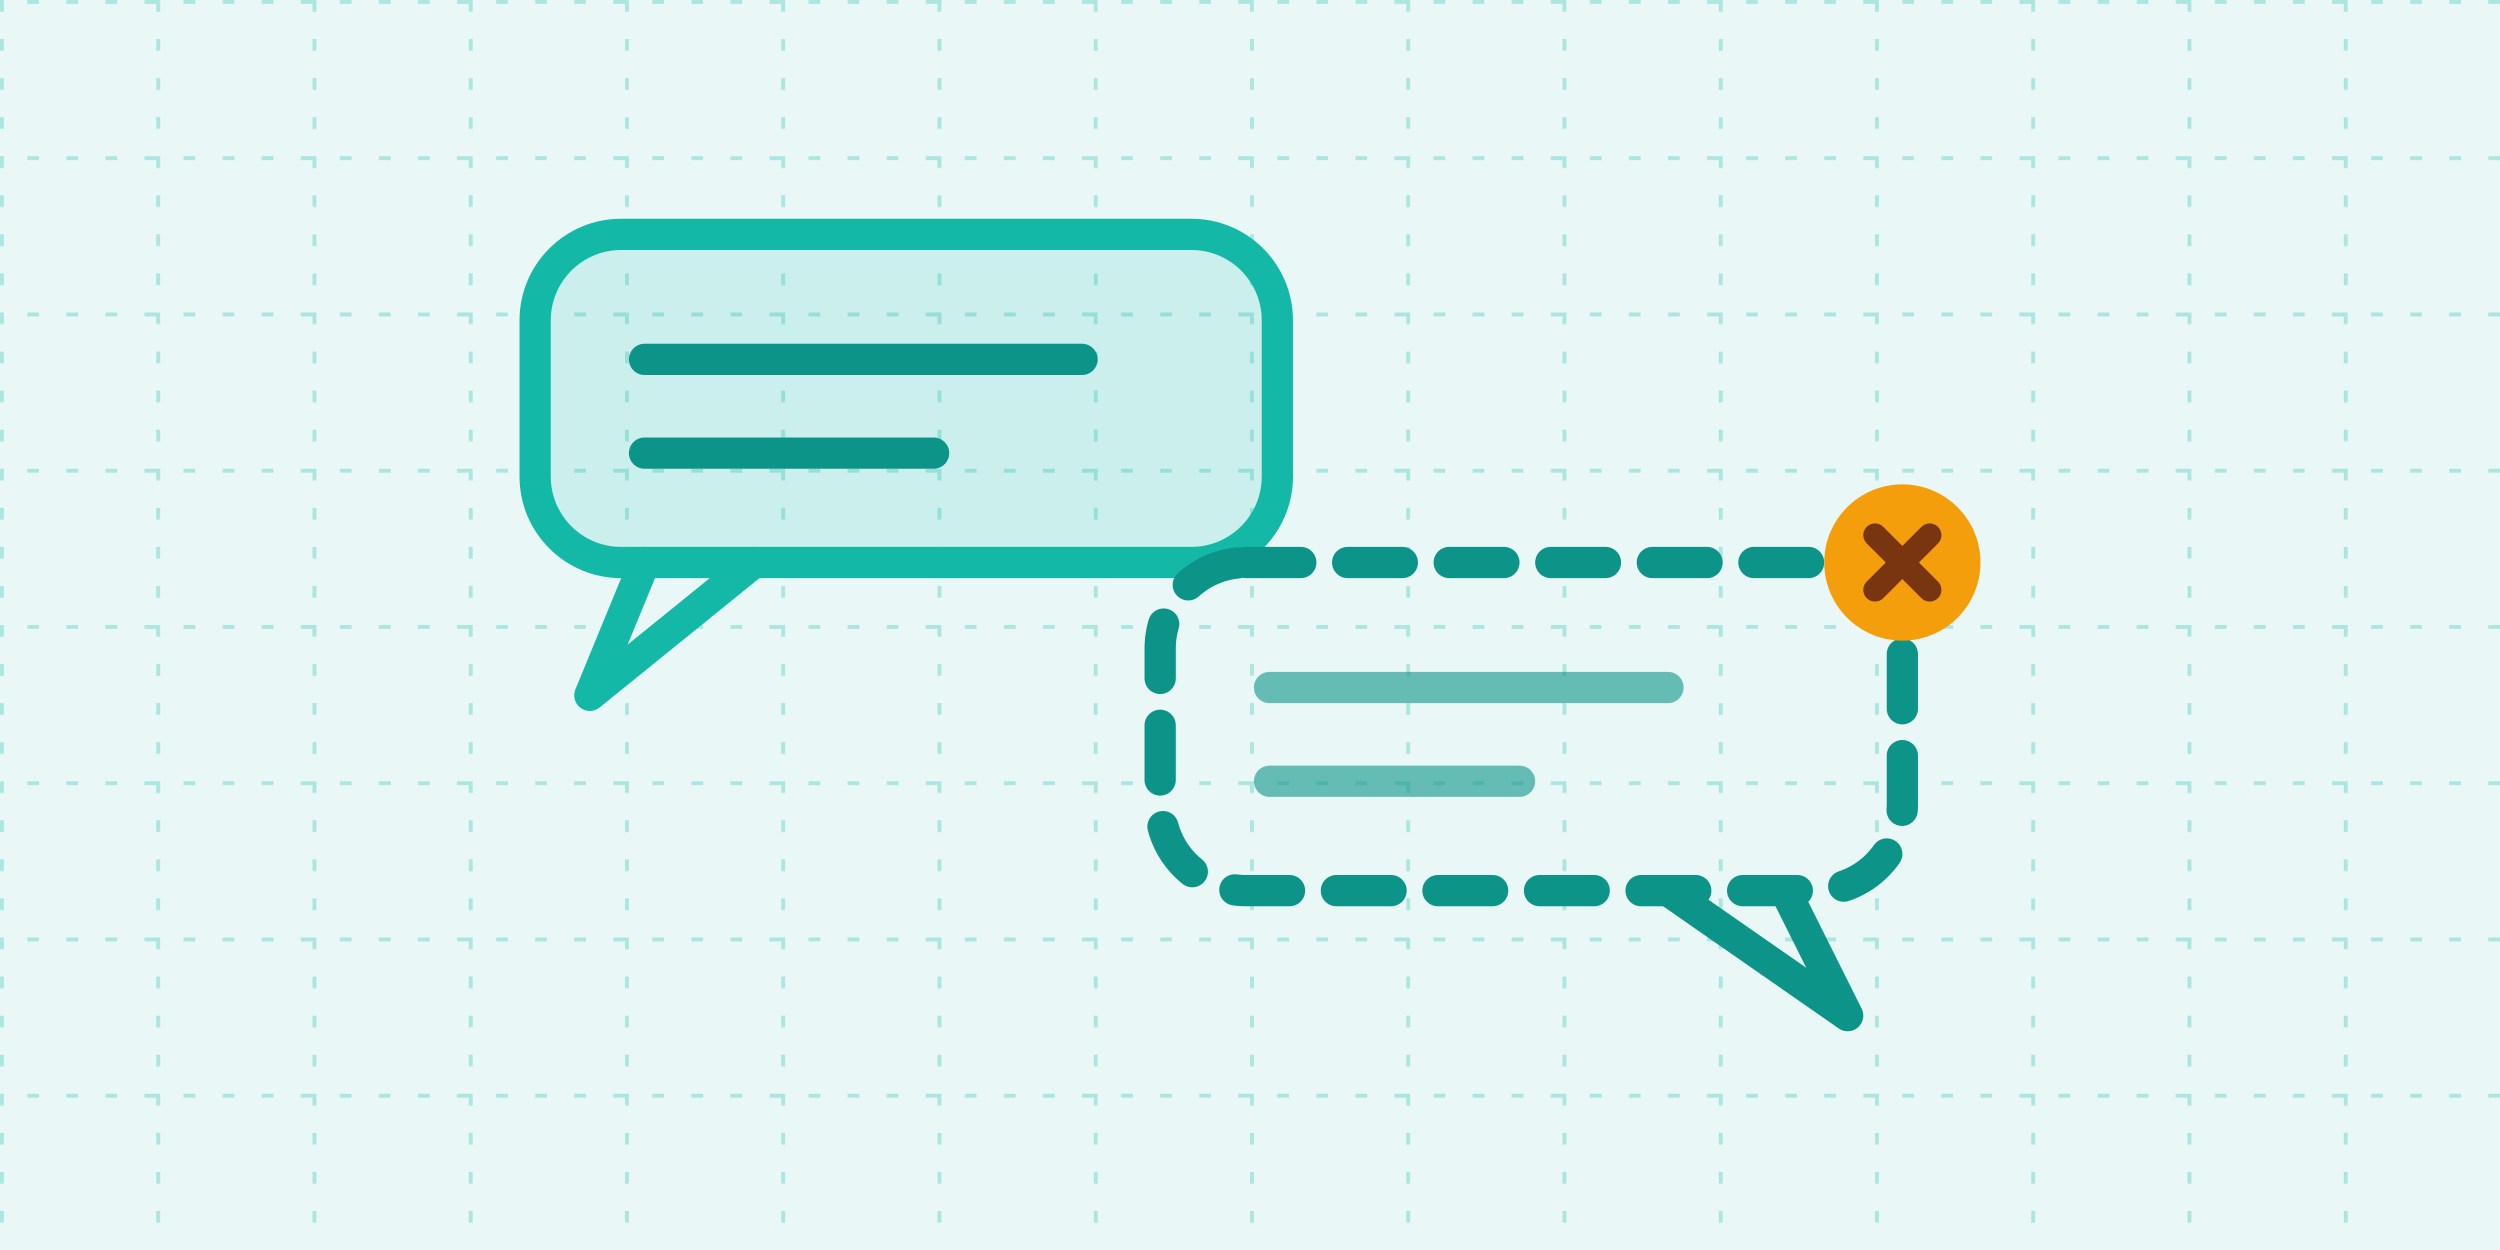
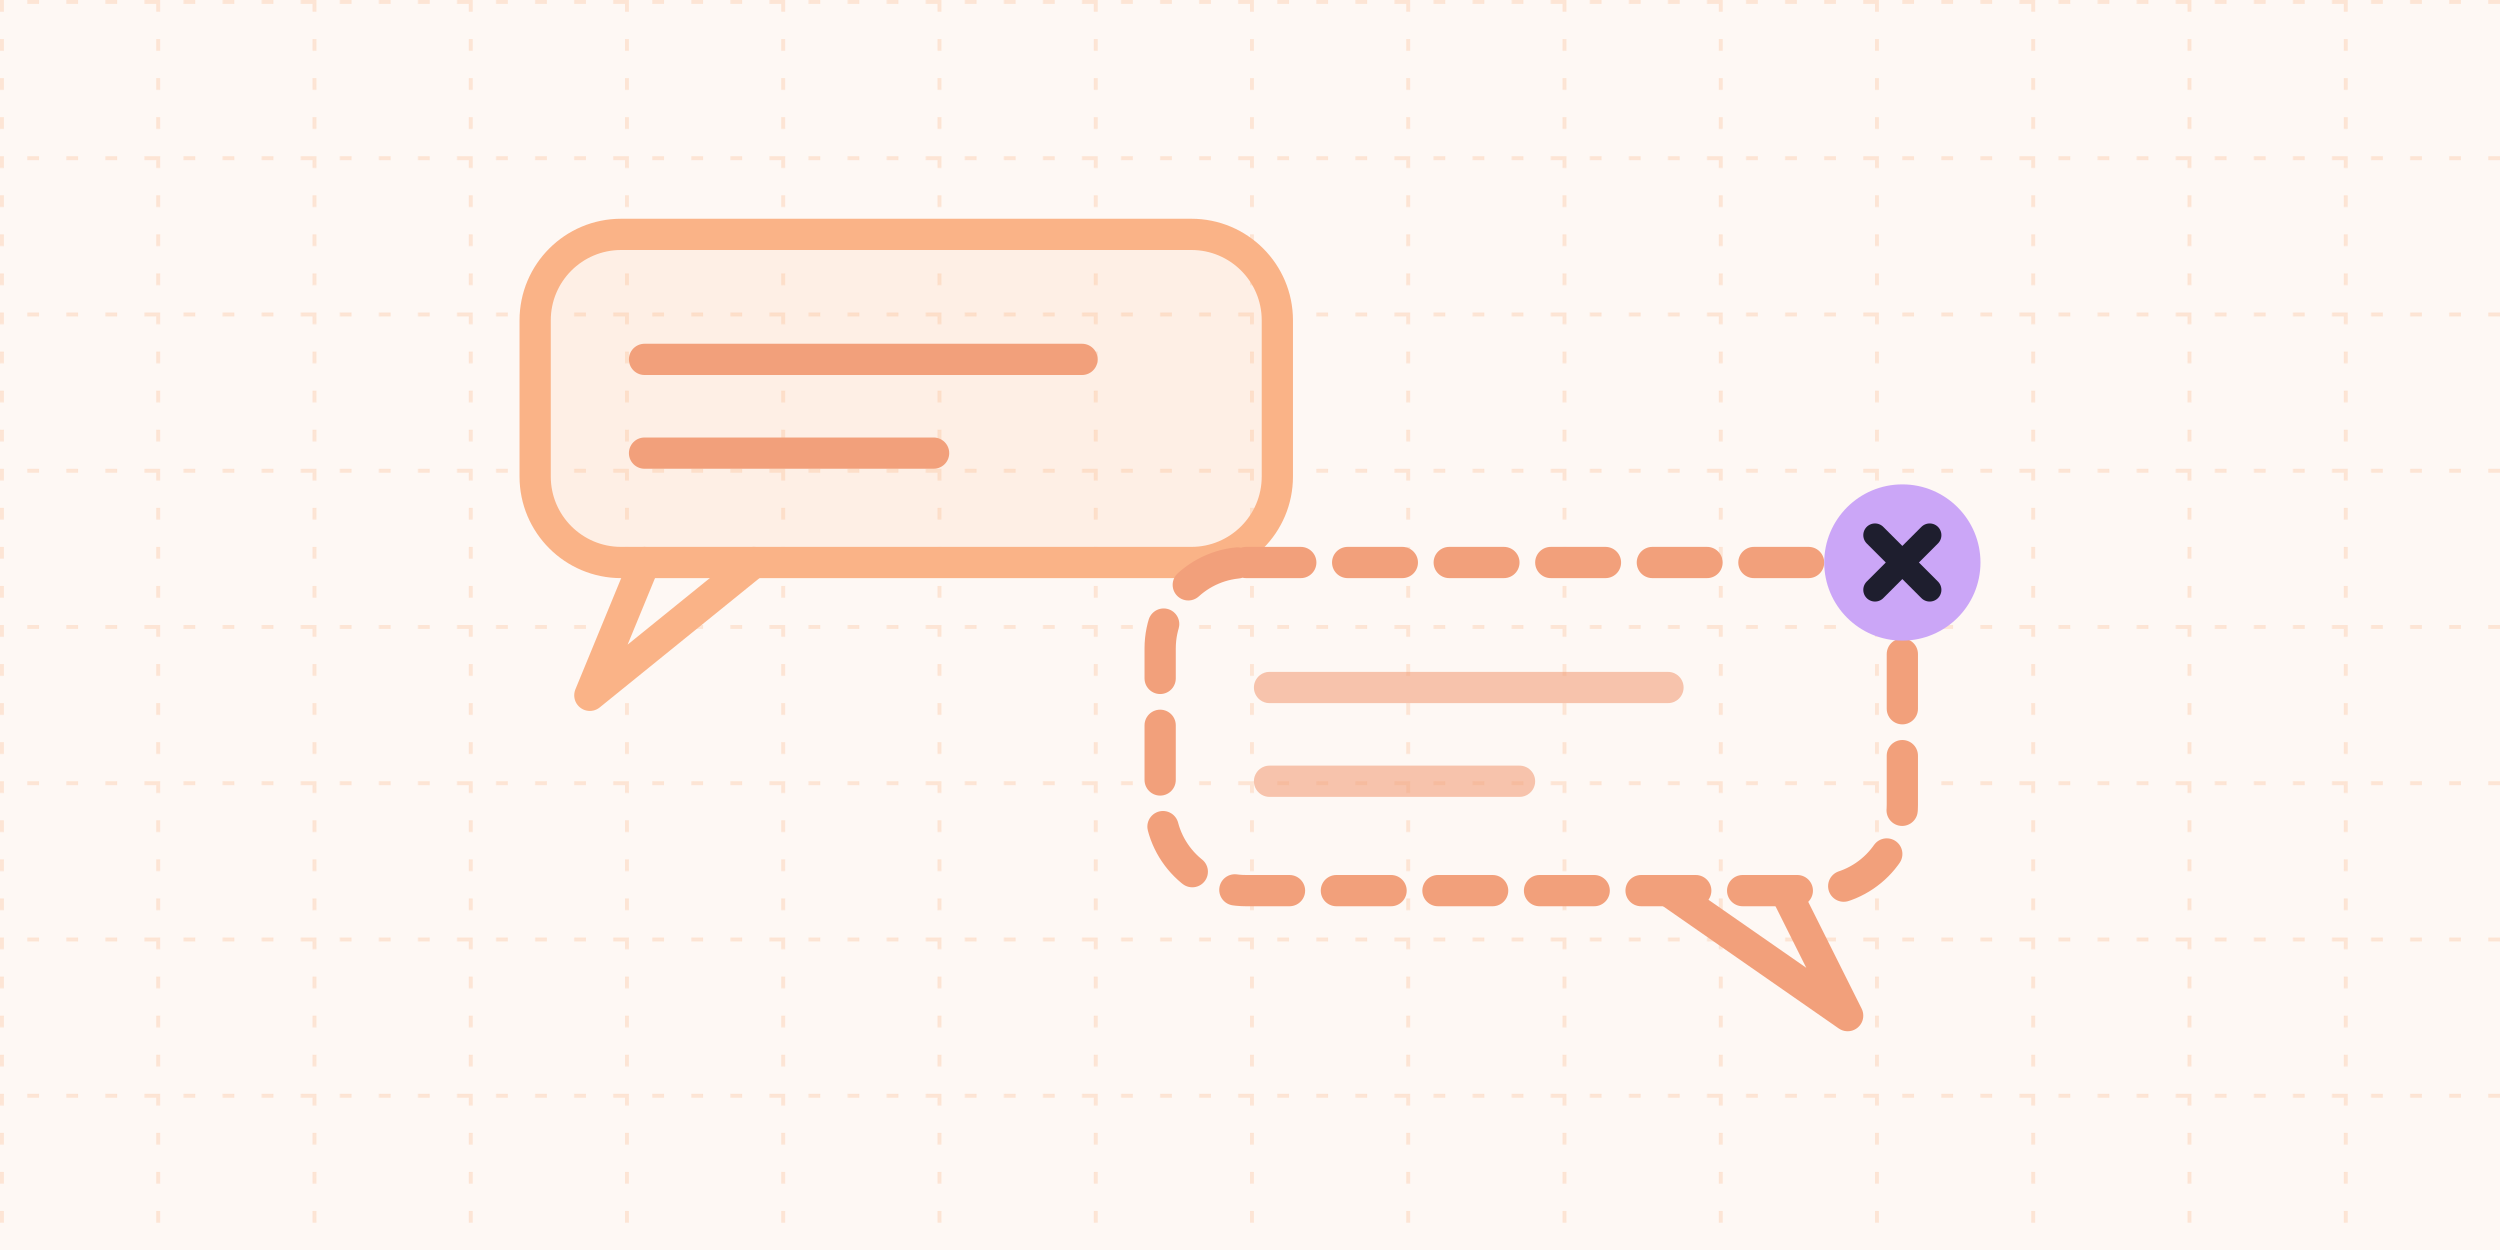
<svg xmlns="http://www.w3.org/2000/svg" viewBox="0 0 640 320" role="img">
  <defs>
    <pattern id="p" width="40" height="40" patternUnits="userSpaceOnUse">
-       <path d="M40 0H0V40" fill="none" stroke="#14B8A6" stroke-opacity=".28" stroke-width="2" stroke-dasharray="3 7" />
+       <path d="M40 0H0V40" fill="none" stroke="#fab387" stroke-opacity=".28" stroke-width="2" stroke-dasharray="3 7" />
    </pattern>
  </defs>
-   <rect width="640" height="320" fill="#14B8A6" fill-opacity=".09" />
+   <rect width="640" height="320" fill="#fab387" fill-opacity=".09" />
  <rect width="640" height="320" fill="url(#p)" />
  <g transform="translate(-13 -6)" fill="none" stroke-linecap="round" stroke-linejoin="round" stroke-width="8">
-     <rect x="150" y="66" width="190" height="84" rx="22" stroke="#14B8A6" fill="#14B8A6" fill-opacity=".14" />
-     <path d="M178 150L164 184L206 150" stroke="#14B8A6" />
-     <path d="M178 98H290M178 122H252" stroke="#0D9488" />
-     <rect x="310" y="150" width="190" height="84" rx="22" stroke="#0D9488" stroke-dasharray="14 12" />
-     <path d="M470 234L486 266L440 234" stroke="#0D9488" />
-     <path d="M338 182H440M338 206H402" stroke="#0D9488" opacity=".6" />
-     <circle cx="500" cy="150" r="20" fill="#F59E0B" stroke="none" />
-     <path d="M493 143L507 157M507 143L493 157" stroke="#78350F" stroke-width="6" />
+     <rect x="150" y="66" width="190" height="84" rx="22" stroke="#fab387" fill="#fab387" fill-opacity=".14" />
+     <path d="M178 150L164 184L206 150" stroke="#fab387" />
+     <path d="M178 98H290M178 122H252" stroke="#f2a07b" />
+     <rect x="310" y="150" width="190" height="84" rx="22" stroke="#f2a07b" stroke-dasharray="14 12" />
+     <path d="M470 234L486 266L440 234" stroke="#f2a07b" />
+     <path d="M338 182H440M338 206H402" stroke="#f2a07b" opacity=".6" />
+     <circle cx="500" cy="150" r="20" fill="#cba6f7" stroke="none" />
+     <path d="M493 143L507 157M507 143L493 157" stroke="#1e1e2e" stroke-width="6" />
  </g>
</svg>
